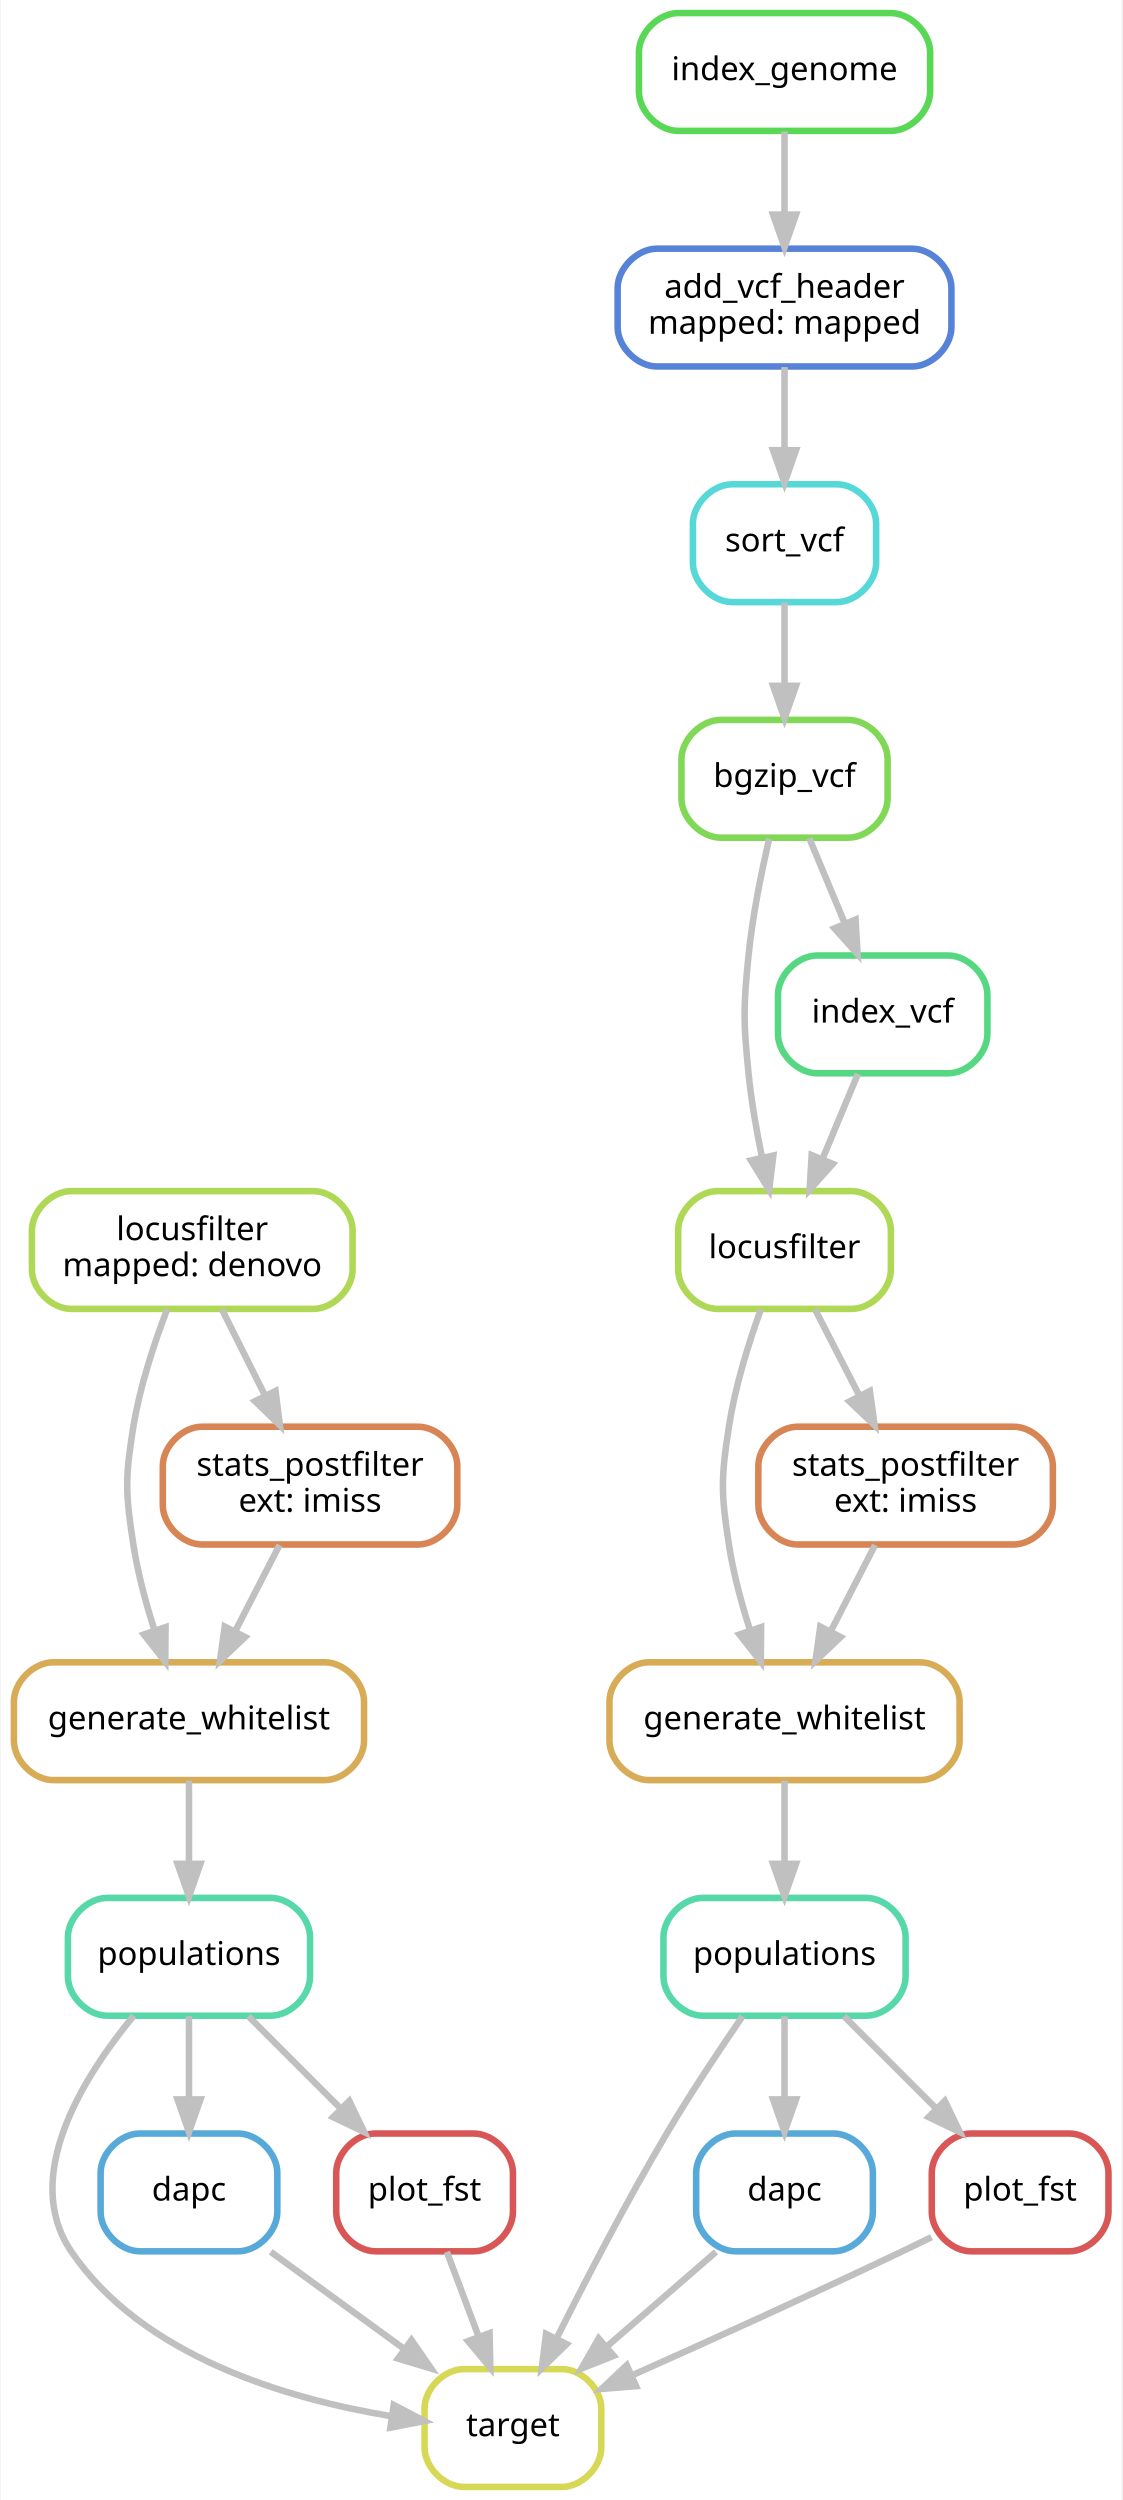
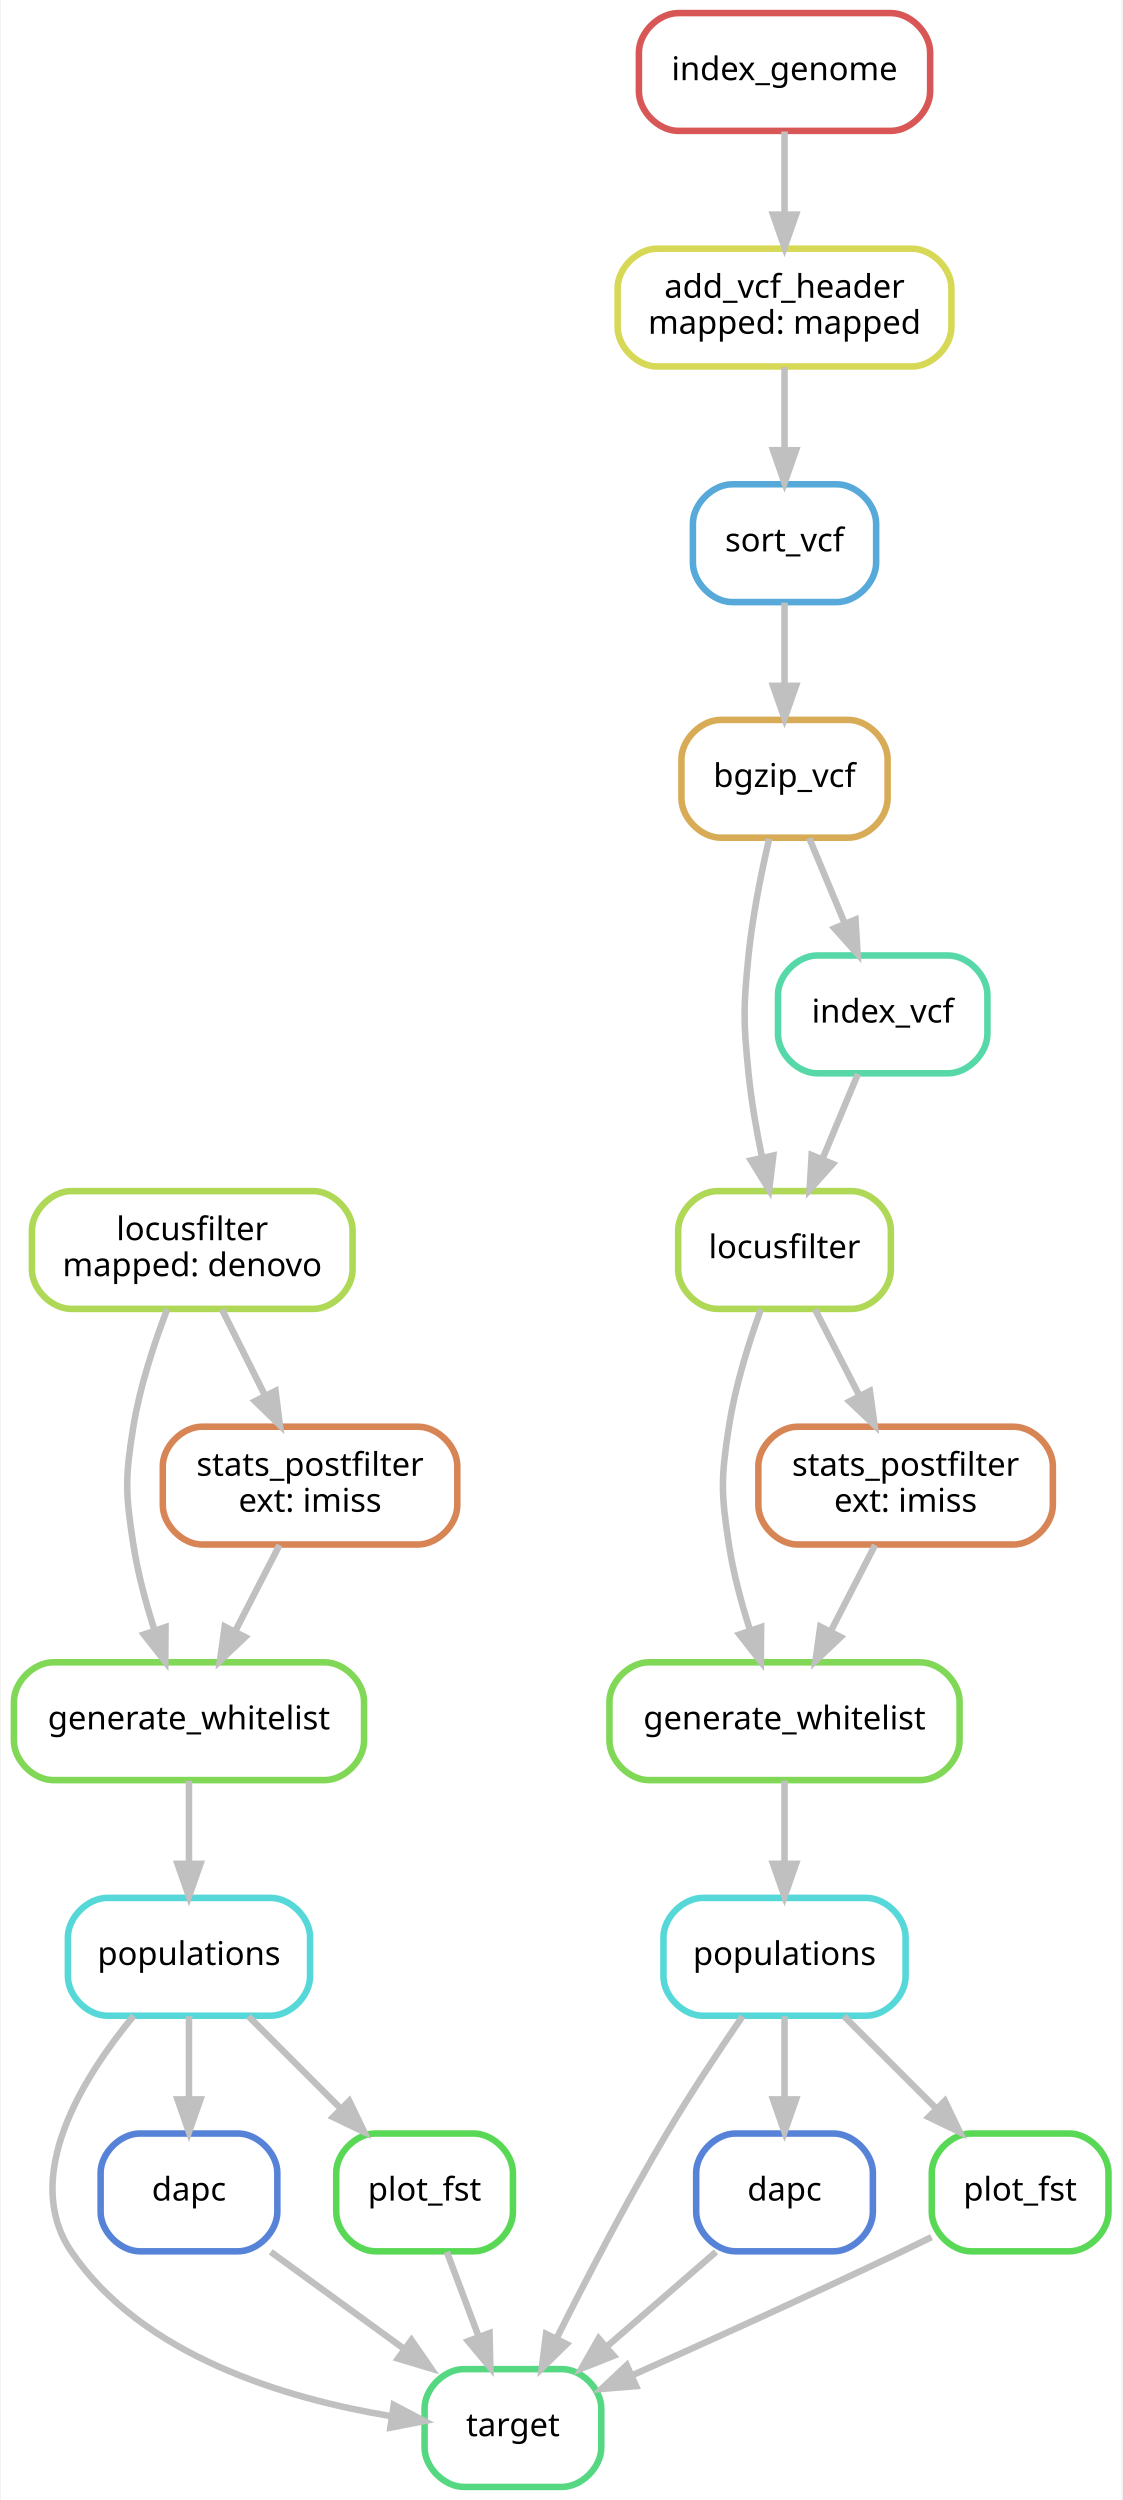
<svg xmlns="http://www.w3.org/2000/svg" width="343pt" height="764pt" viewBox="0.00 0.00 342.50 764.00">
  <g id="graph0" class="graph" transform="scale(1 1) rotate(0) translate(4 760)">
    <polygon fill="#ffffff" stroke="transparent" points="-4,4 -4,-760 338.5,-760 338.5,4 -4,4" />
    <g id="node1" class="node">
-       <path fill="none" stroke="#d6d856" stroke-width="2" d="M167.5,-36C167.5,-36 137.5,-36 137.5,-36 131.5,-36 125.5,-30 125.5,-24 125.5,-24 125.5,-12 125.5,-12 125.5,-6 131.5,0 137.5,0 137.5,0 167.5,0 167.5,0 173.5,0 179.5,-6 179.5,-12 179.5,-12 179.5,-24 179.5,-24 179.5,-30 173.5,-36 167.5,-36" />
+       <path fill="none" stroke="#56d882" stroke-width="2" d="M167.5,-36C167.5,-36 137.5,-36 137.5,-36 131.5,-36 125.5,-30 125.5,-24 125.5,-24 125.5,-12 125.5,-12 125.5,-6 131.5,0 137.5,0 137.5,0 167.5,0 167.5,0 173.5,0 179.5,-6 179.5,-12 179.5,-12 179.5,-24 179.5,-24 179.5,-30 173.5,-36 167.5,-36" />
      <text text-anchor="middle" x="152.5" y="-15.5" font-family="sans" font-size="10.00" fill="#000000">target</text>
    </g>
    <g id="node2" class="node">
-       <path fill="none" stroke="#56a9d8" stroke-width="2" d="M68.5,-108C68.5,-108 38.5,-108 38.5,-108 32.5,-108 26.5,-102 26.5,-96 26.5,-96 26.5,-84 26.5,-84 26.5,-78 32.5,-72 38.5,-72 38.5,-72 68.5,-72 68.5,-72 74.5,-72 80.5,-78 80.5,-84 80.5,-84 80.5,-96 80.5,-96 80.5,-102 74.5,-108 68.5,-108" />
+       <path fill="none" stroke="#5682d8" stroke-width="2" d="M68.5,-108C68.5,-108 38.5,-108 38.5,-108 32.5,-108 26.5,-102 26.5,-96 26.5,-96 26.5,-84 26.5,-84 26.5,-78 32.5,-72 38.5,-72 38.5,-72 68.5,-72 68.5,-72 74.5,-72 80.5,-78 80.5,-84 80.5,-84 80.5,-96 80.5,-96 80.5,-102 74.5,-108 68.5,-108" />
      <text text-anchor="middle" x="53.5" y="-87.5" font-family="sans" font-size="10.00" fill="#000000">dapc</text>
    </g>
    <g id="edge1" class="edge">
      <path fill="none" stroke="#c0c0c0" stroke-width="2" d="M78.482,-71.831C90.793,-62.878 105.811,-51.956 119.094,-42.295" />
      <polygon fill="#c0c0c0" stroke="#c0c0c0" stroke-width="2" points="121.497,-44.875 127.526,-36.163 117.38,-39.214 121.497,-44.875" />
    </g>
    <g id="node3" class="node">
-       <path fill="none" stroke="#56a9d8" stroke-width="2" d="M250.5,-108C250.5,-108 220.5,-108 220.5,-108 214.5,-108 208.5,-102 208.5,-96 208.5,-96 208.5,-84 208.5,-84 208.5,-78 214.5,-72 220.5,-72 220.5,-72 250.5,-72 250.5,-72 256.5,-72 262.5,-78 262.5,-84 262.5,-84 262.5,-96 262.5,-96 262.5,-102 256.5,-108 250.5,-108" />
+       <path fill="none" stroke="#5682d8" stroke-width="2" d="M250.5,-108C250.5,-108 220.5,-108 220.5,-108 214.5,-108 208.5,-102 208.5,-96 208.5,-96 208.5,-84 208.5,-84 208.5,-78 214.5,-72 220.5,-72 220.5,-72 250.5,-72 250.5,-72 256.5,-72 262.5,-78 262.5,-84 262.5,-84 262.5,-96 262.5,-96 262.5,-102 256.5,-108 250.5,-108" />
      <text text-anchor="middle" x="235.5" y="-87.5" font-family="sans" font-size="10.00" fill="#000000">dapc</text>
    </g>
    <g id="edge2" class="edge">
      <path fill="none" stroke="#c0c0c0" stroke-width="2" d="M214.556,-71.831C204.431,-63.048 192.122,-52.371 181.145,-42.849" />
      <polygon fill="#c0c0c0" stroke="#c0c0c0" stroke-width="2" points="183.285,-40.072 173.438,-36.163 178.698,-45.359 183.285,-40.072" />
    </g>
    <g id="node4" class="node">
-       <path fill="none" stroke="#56d8a9" stroke-width="2" d="M78.5,-180C78.5,-180 28.5,-180 28.5,-180 22.5,-180 16.5,-174 16.5,-168 16.5,-168 16.5,-156 16.5,-156 16.5,-150 22.5,-144 28.5,-144 28.5,-144 78.5,-144 78.5,-144 84.5,-144 90.5,-150 90.5,-156 90.5,-156 90.5,-168 90.5,-168 90.5,-174 84.5,-180 78.5,-180" />
+       <path fill="none" stroke="#56d8d8" stroke-width="2" d="M78.5,-180C78.5,-180 28.5,-180 28.5,-180 22.5,-180 16.5,-174 16.5,-168 16.5,-168 16.5,-156 16.5,-156 16.5,-150 22.5,-144 28.5,-144 28.5,-144 78.5,-144 78.5,-144 84.5,-144 90.5,-150 90.5,-156 90.5,-156 90.5,-168 90.5,-168 90.5,-174 84.5,-180 78.5,-180" />
      <text text-anchor="middle" x="53.5" y="-159.5" font-family="sans" font-size="10.00" fill="#000000">populations</text>
    </g>
    <g id="edge3" class="edge">
      <path fill="none" stroke="#c0c0c0" stroke-width="2" d="M36.61,-143.99C20.921,-124.99 2.122,-94.714 17.5,-72 39.178,-39.98 83.25,-26.945 115.154,-21.64" />
      <polygon fill="#c0c0c0" stroke="#c0c0c0" stroke-width="2" points="116.075,-25.042 125.457,-20.121 115.054,-18.117 116.075,-25.042" />
    </g>
    <g id="edge7" class="edge">
      <path fill="none" stroke="#c0c0c0" stroke-width="2" d="M53.5,-143.831C53.5,-136.131 53.5,-126.974 53.5,-118.417" />
      <polygon fill="#c0c0c0" stroke="#c0c0c0" stroke-width="2" points="57,-118.413 53.5,-108.413 50,-118.413 57,-118.413" />
    </g>
    <g id="node6" class="node">
-       <path fill="none" stroke="#d85656" stroke-width="2" d="M140.5,-108C140.5,-108 110.5,-108 110.5,-108 104.5,-108 98.5,-102 98.5,-96 98.5,-96 98.5,-84 98.5,-84 98.5,-78 104.5,-72 110.5,-72 110.5,-72 140.5,-72 140.5,-72 146.5,-72 152.5,-78 152.5,-84 152.5,-84 152.5,-96 152.5,-96 152.5,-102 146.5,-108 140.5,-108" />
+       <path fill="none" stroke="#59d856" stroke-width="2" d="M140.5,-108C140.5,-108 110.5,-108 110.5,-108 104.5,-108 98.5,-102 98.5,-96 98.5,-96 98.5,-84 98.5,-84 98.5,-78 104.5,-72 110.5,-72 110.5,-72 140.5,-72 140.5,-72 146.5,-72 152.5,-78 152.5,-84 152.5,-84 152.5,-96 152.5,-96 152.5,-102 146.5,-108 140.5,-108" />
      <text text-anchor="middle" x="125.5" y="-87.5" font-family="sans" font-size="10.00" fill="#000000">plot_fst</text>
    </g>
    <g id="edge11" class="edge">
      <path fill="none" stroke="#c0c0c0" stroke-width="2" d="M71.669,-143.831C80.215,-135.285 90.556,-124.944 99.88,-115.62" />
      <polygon fill="#c0c0c0" stroke="#c0c0c0" stroke-width="2" points="102.49,-117.959 107.087,-108.413 97.541,-113.01 102.49,-117.959" />
    </g>
    <g id="node5" class="node">
-       <path fill="none" stroke="#56d8a9" stroke-width="2" d="M260.5,-180C260.5,-180 210.5,-180 210.5,-180 204.5,-180 198.5,-174 198.5,-168 198.5,-168 198.5,-156 198.5,-156 198.5,-150 204.5,-144 210.5,-144 210.5,-144 260.5,-144 260.5,-144 266.5,-144 272.5,-150 272.5,-156 272.5,-156 272.5,-168 272.5,-168 272.5,-174 266.5,-180 260.5,-180" />
+       <path fill="none" stroke="#56d8d8" stroke-width="2" d="M260.5,-180C260.5,-180 210.5,-180 210.5,-180 204.5,-180 198.5,-174 198.5,-168 198.5,-168 198.5,-156 198.5,-156 198.5,-150 204.5,-144 210.5,-144 210.5,-144 260.5,-144 260.5,-144 266.5,-144 272.5,-150 272.5,-156 272.5,-156 272.5,-168 272.5,-168 272.5,-174 266.5,-180 260.5,-180" />
      <text text-anchor="middle" x="235.5" y="-159.5" font-family="sans" font-size="10.00" fill="#000000">populations</text>
    </g>
    <g id="edge4" class="edge">
      <path fill="none" stroke="#c0c0c0" stroke-width="2" d="M222.674,-143.818C215.568,-133.488 206.734,-120.216 199.5,-108 187.375,-87.524 174.968,-63.615 165.948,-45.589" />
      <polygon fill="#c0c0c0" stroke="#c0c0c0" stroke-width="2" points="168.888,-43.641 161.309,-36.239 162.618,-46.752 168.888,-43.641" />
    </g>
    <g id="edge8" class="edge">
      <path fill="none" stroke="#c0c0c0" stroke-width="2" d="M235.5,-143.831C235.5,-136.131 235.5,-126.974 235.5,-118.417" />
      <polygon fill="#c0c0c0" stroke="#c0c0c0" stroke-width="2" points="239,-118.413 235.5,-108.413 232,-118.413 239,-118.413" />
    </g>
    <g id="node7" class="node">
-       <path fill="none" stroke="#d85656" stroke-width="2" d="M322.5,-108C322.5,-108 292.5,-108 292.5,-108 286.5,-108 280.5,-102 280.5,-96 280.5,-96 280.5,-84 280.5,-84 280.5,-78 286.5,-72 292.5,-72 292.5,-72 322.5,-72 322.5,-72 328.5,-72 334.5,-78 334.5,-84 334.5,-84 334.5,-96 334.5,-96 334.5,-102 328.5,-108 322.5,-108" />
+       <path fill="none" stroke="#59d856" stroke-width="2" d="M322.5,-108C322.5,-108 292.5,-108 292.5,-108 286.5,-108 280.5,-102 280.5,-96 280.5,-96 280.5,-84 280.5,-84 280.5,-78 286.5,-72 292.5,-72 292.5,-72 322.5,-72 322.5,-72 328.5,-72 334.5,-78 334.5,-84 334.5,-84 334.5,-96 334.5,-96 334.5,-102 328.5,-108 322.5,-108" />
      <text text-anchor="middle" x="307.5" y="-87.5" font-family="sans" font-size="10.00" fill="#000000">plot_fst</text>
    </g>
    <g id="edge12" class="edge">
      <path fill="none" stroke="#c0c0c0" stroke-width="2" d="M253.669,-143.831C262.215,-135.285 272.556,-124.944 281.88,-115.62" />
      <polygon fill="#c0c0c0" stroke="#c0c0c0" stroke-width="2" points="284.49,-117.959 289.087,-108.413 279.541,-113.01 284.49,-117.959" />
    </g>
    <g id="edge5" class="edge">
      <path fill="none" stroke="#c0c0c0" stroke-width="2" d="M132.313,-71.831C135.264,-63.962 138.786,-54.571 142.055,-45.853" />
      <polygon fill="#c0c0c0" stroke="#c0c0c0" stroke-width="2" points="145.361,-47.005 145.595,-36.413 138.807,-44.548 145.361,-47.005" />
    </g>
    <g id="edge6" class="edge">
      <path fill="none" stroke="#c0c0c0" stroke-width="2" d="M280.427,-76.327C277.423,-74.85 274.402,-73.383 271.5,-72 243.961,-58.872 212.518,-44.636 188.872,-34.079" />
      <polygon fill="#c0c0c0" stroke="#c0c0c0" stroke-width="2" points="190.132,-30.808 179.573,-29.937 187.284,-37.203 190.132,-30.808" />
    </g>
    <g id="node8" class="node">
-       <path fill="none" stroke="#d8ac56" stroke-width="2" d="M95,-252C95,-252 12,-252 12,-252 6,-252 0,-246 0,-240 0,-240 0,-228 0,-228 0,-222 6,-216 12,-216 12,-216 95,-216 95,-216 101,-216 107,-222 107,-228 107,-228 107,-240 107,-240 107,-246 101,-252 95,-252" />
+       <path fill="none" stroke="#80d856" stroke-width="2" d="M95,-252C95,-252 12,-252 12,-252 6,-252 0,-246 0,-240 0,-240 0,-228 0,-228 0,-222 6,-216 12,-216 12,-216 95,-216 95,-216 101,-216 107,-222 107,-228 107,-228 107,-240 107,-240 107,-246 101,-252 95,-252" />
      <text text-anchor="middle" x="53.5" y="-231.5" font-family="sans" font-size="10.00" fill="#000000">generate_whitelist</text>
    </g>
    <g id="edge9" class="edge">
      <path fill="none" stroke="#c0c0c0" stroke-width="2" d="M53.5,-215.831C53.5,-208.131 53.5,-198.974 53.5,-190.417" />
      <polygon fill="#c0c0c0" stroke="#c0c0c0" stroke-width="2" points="57,-190.413 53.5,-180.413 50,-190.413 57,-190.413" />
    </g>
    <g id="node9" class="node">
-       <path fill="none" stroke="#d8ac56" stroke-width="2" d="M277,-252C277,-252 194,-252 194,-252 188,-252 182,-246 182,-240 182,-240 182,-228 182,-228 182,-222 188,-216 194,-216 194,-216 277,-216 277,-216 283,-216 289,-222 289,-228 289,-228 289,-240 289,-240 289,-246 283,-252 277,-252" />
+       <path fill="none" stroke="#80d856" stroke-width="2" d="M277,-252C277,-252 194,-252 194,-252 188,-252 182,-246 182,-240 182,-240 182,-228 182,-228 182,-222 188,-216 194,-216 194,-216 277,-216 277,-216 283,-216 289,-222 289,-228 289,-228 289,-240 289,-240 289,-246 283,-252 277,-252" />
      <text text-anchor="middle" x="235.5" y="-231.5" font-family="sans" font-size="10.00" fill="#000000">generate_whitelist</text>
    </g>
    <g id="edge10" class="edge">
      <path fill="none" stroke="#c0c0c0" stroke-width="2" d="M235.5,-215.831C235.5,-208.131 235.5,-198.974 235.5,-190.417" />
      <polygon fill="#c0c0c0" stroke="#c0c0c0" stroke-width="2" points="239,-190.413 235.5,-180.413 232,-190.413 239,-190.413" />
    </g>
    <g id="node10" class="node">
      <path fill="none" stroke="#afd856" stroke-width="2" d="M91.5,-396C91.5,-396 17.5,-396 17.5,-396 11.5,-396 5.5,-390 5.5,-384 5.5,-384 5.5,-372 5.5,-372 5.5,-366 11.5,-360 17.5,-360 17.5,-360 91.5,-360 91.5,-360 97.5,-360 103.5,-366 103.5,-372 103.5,-372 103.5,-384 103.5,-384 103.5,-390 97.5,-396 91.5,-396" />
      <text text-anchor="middle" x="54.5" y="-381" font-family="sans" font-size="10.00" fill="#000000">locusfilter</text>
      <text text-anchor="middle" x="54.5" y="-370" font-family="sans" font-size="10.00" fill="#000000">mapped: denovo</text>
    </g>
    <g id="edge13" class="edge">
      <path fill="none" stroke="#c0c0c0" stroke-width="2" d="M46.832,-359.876C42.886,-349.564 38.495,-336.291 36.5,-324 33.937,-308.207 34.069,-303.814 36.5,-288 37.837,-279.298 40.32,-270.074 42.983,-261.759" />
      <polygon fill="#c0c0c0" stroke="#c0c0c0" stroke-width="2" points="46.341,-262.758 46.256,-252.163 39.715,-260.498 46.341,-262.758" />
    </g>
    <g id="node11" class="node">
      <path fill="none" stroke="#d88556" stroke-width="2" d="M123.5,-324C123.5,-324 57.5,-324 57.5,-324 51.5,-324 45.5,-318 45.5,-312 45.5,-312 45.5,-300 45.5,-300 45.5,-294 51.5,-288 57.5,-288 57.5,-288 123.5,-288 123.5,-288 129.5,-288 135.5,-294 135.5,-300 135.5,-300 135.5,-312 135.5,-312 135.5,-318 129.5,-324 123.5,-324" />
      <text text-anchor="middle" x="90.5" y="-309" font-family="sans" font-size="10.00" fill="#000000">stats_postfilter</text>
      <text text-anchor="middle" x="90.5" y="-298" font-family="sans" font-size="10.00" fill="#000000">ext: imiss</text>
    </g>
    <g id="edge17" class="edge">
      <path fill="none" stroke="#c0c0c0" stroke-width="2" d="M63.584,-359.831C67.561,-351.877 72.316,-342.369 76.714,-333.572" />
      <polygon fill="#c0c0c0" stroke="#c0c0c0" stroke-width="2" points="79.952,-334.923 81.293,-324.413 73.691,-331.792 79.952,-334.923" />
    </g>
    <g id="edge14" class="edge">
      <path fill="none" stroke="#c0c0c0" stroke-width="2" d="M81.163,-287.831C77.076,-279.877 72.19,-270.369 67.669,-261.572" />
      <polygon fill="#c0c0c0" stroke="#c0c0c0" stroke-width="2" points="70.646,-259.708 62.962,-252.413 64.42,-262.907 70.646,-259.708" />
    </g>
    <g id="node12" class="node">
      <path fill="none" stroke="#afd856" stroke-width="2" d="M256,-396C256,-396 215,-396 215,-396 209,-396 203,-390 203,-384 203,-384 203,-372 203,-372 203,-366 209,-360 215,-360 215,-360 256,-360 256,-360 262,-360 268,-366 268,-372 268,-372 268,-384 268,-384 268,-390 262,-396 256,-396" />
      <text text-anchor="middle" x="235.5" y="-375.5" font-family="sans" font-size="10.00" fill="#000000">locusfilter</text>
    </g>
    <g id="edge15" class="edge">
      <path fill="none" stroke="#c0c0c0" stroke-width="2" d="M228.256,-359.837C224.529,-349.513 220.381,-336.24 218.5,-324 216.07,-308.186 216.07,-303.814 218.5,-288 219.837,-279.298 222.32,-270.074 224.983,-261.759" />
      <polygon fill="#c0c0c0" stroke="#c0c0c0" stroke-width="2" points="228.341,-262.758 228.256,-252.163 221.715,-260.498 228.341,-262.758" />
    </g>
    <g id="node13" class="node">
      <path fill="none" stroke="#d88556" stroke-width="2" d="M305.5,-324C305.5,-324 239.5,-324 239.5,-324 233.5,-324 227.5,-318 227.5,-312 227.5,-312 227.5,-300 227.5,-300 227.5,-294 233.5,-288 239.5,-288 239.5,-288 305.5,-288 305.5,-288 311.5,-288 317.5,-294 317.5,-300 317.5,-300 317.5,-312 317.5,-312 317.5,-318 311.5,-324 305.5,-324" />
      <text text-anchor="middle" x="272.5" y="-309" font-family="sans" font-size="10.00" fill="#000000">stats_postfilter</text>
      <text text-anchor="middle" x="272.5" y="-298" font-family="sans" font-size="10.00" fill="#000000">ext: imiss</text>
    </g>
    <g id="edge20" class="edge">
      <path fill="none" stroke="#c0c0c0" stroke-width="2" d="M244.837,-359.831C248.924,-351.877 253.81,-342.369 258.331,-333.572" />
      <polygon fill="#c0c0c0" stroke="#c0c0c0" stroke-width="2" points="261.58,-334.907 263.038,-324.413 255.354,-331.708 261.58,-334.907" />
    </g>
    <g id="edge16" class="edge">
      <path fill="none" stroke="#c0c0c0" stroke-width="2" d="M263.163,-287.831C259.076,-279.877 254.19,-270.369 249.669,-261.572" />
      <polygon fill="#c0c0c0" stroke="#c0c0c0" stroke-width="2" points="252.646,-259.708 244.962,-252.413 246.42,-262.907 252.646,-259.708" />
    </g>
    <g id="node14" class="node">
-       <path fill="none" stroke="#80d856" stroke-width="2" d="M255,-540C255,-540 216,-540 216,-540 210,-540 204,-534 204,-528 204,-528 204,-516 204,-516 204,-510 210,-504 216,-504 216,-504 255,-504 255,-504 261,-504 267,-510 267,-516 267,-516 267,-528 267,-528 267,-534 261,-540 255,-540" />
+       <path fill="none" stroke="#d8ac56" stroke-width="2" d="M255,-540C255,-540 216,-540 216,-540 210,-540 204,-534 204,-528 204,-528 204,-516 204,-516 204,-510 210,-504 216,-504 216,-504 255,-504 255,-504 261,-504 267,-510 267,-516 267,-516 267,-528 267,-528 267,-534 261,-540 255,-540" />
      <text text-anchor="middle" x="235.5" y="-519.5" font-family="sans" font-size="10.00" fill="#000000">bgzip_vcf</text>
    </g>
    <g id="edge18" class="edge">
      <path fill="none" stroke="#c0c0c0" stroke-width="2" d="M230.807,-503.646C228.393,-493.263 225.709,-479.994 224.5,-468 222.895,-452.081 222.895,-447.919 224.5,-432 225.35,-423.567 226.929,-414.503 228.631,-406.255" />
      <polygon fill="#c0c0c0" stroke="#c0c0c0" stroke-width="2" points="232.079,-406.872 230.807,-396.354 225.242,-405.37 232.079,-406.872" />
    </g>
    <g id="node15" class="node">
-       <path fill="none" stroke="#56d882" stroke-width="2" d="M285.5,-468C285.5,-468 245.5,-468 245.5,-468 239.5,-468 233.5,-462 233.5,-456 233.5,-456 233.5,-444 233.5,-444 233.5,-438 239.5,-432 245.5,-432 245.5,-432 285.5,-432 285.5,-432 291.5,-432 297.5,-438 297.5,-444 297.5,-444 297.5,-456 297.5,-456 297.5,-462 291.5,-468 285.5,-468" />
+       <path fill="none" stroke="#56d8a9" stroke-width="2" d="M285.5,-468C285.5,-468 245.5,-468 245.5,-468 239.5,-468 233.5,-462 233.5,-456 233.5,-456 233.5,-444 233.5,-444 233.5,-438 239.5,-432 245.5,-432 245.5,-432 285.5,-432 285.5,-432 291.5,-432 297.5,-438 297.5,-444 297.5,-444 297.5,-456 297.5,-456 297.5,-462 291.5,-468 285.5,-468" />
      <text text-anchor="middle" x="265.5" y="-447.5" font-family="sans" font-size="10.00" fill="#000000">index_vcf</text>
    </g>
    <g id="edge22" class="edge">
      <path fill="none" stroke="#c0c0c0" stroke-width="2" d="M243.07,-503.831C246.349,-495.962 250.262,-486.571 253.894,-477.853" />
      <polygon fill="#c0c0c0" stroke="#c0c0c0" stroke-width="2" points="257.212,-478.99 257.828,-468.413 250.751,-476.298 257.212,-478.99" />
    </g>
    <g id="edge19" class="edge">
      <path fill="none" stroke="#c0c0c0" stroke-width="2" d="M257.93,-431.831C254.651,-423.962 250.738,-414.571 247.106,-405.853" />
      <polygon fill="#c0c0c0" stroke="#c0c0c0" stroke-width="2" points="250.249,-404.298 243.172,-396.413 243.788,-406.99 250.249,-404.298" />
    </g>
    <g id="node16" class="node">
-       <path fill="none" stroke="#56d8d8" stroke-width="2" d="M251.5,-612C251.5,-612 219.5,-612 219.5,-612 213.5,-612 207.5,-606 207.5,-600 207.5,-600 207.5,-588 207.5,-588 207.5,-582 213.5,-576 219.5,-576 219.5,-576 251.5,-576 251.5,-576 257.5,-576 263.5,-582 263.5,-588 263.5,-588 263.5,-600 263.5,-600 263.5,-606 257.5,-612 251.5,-612" />
+       <path fill="none" stroke="#56a9d8" stroke-width="2" d="M251.5,-612C251.5,-612 219.5,-612 219.5,-612 213.5,-612 207.5,-606 207.5,-600 207.5,-600 207.5,-588 207.5,-588 207.5,-582 213.5,-576 219.5,-576 219.5,-576 251.5,-576 251.5,-576 257.5,-576 263.5,-582 263.5,-588 263.5,-588 263.5,-600 263.5,-600 263.5,-606 257.5,-612 251.5,-612" />
      <text text-anchor="middle" x="235.5" y="-591.5" font-family="sans" font-size="10.00" fill="#000000">sort_vcf</text>
    </g>
    <g id="edge21" class="edge">
      <path fill="none" stroke="#c0c0c0" stroke-width="2" d="M235.5,-575.831C235.5,-568.131 235.5,-558.974 235.5,-550.417" />
      <polygon fill="#c0c0c0" stroke="#c0c0c0" stroke-width="2" points="239,-550.413 235.5,-540.413 232,-550.413 239,-550.413" />
    </g>
    <g id="node17" class="node">
-       <path fill="none" stroke="#5682d8" stroke-width="2" d="M274.5,-684C274.5,-684 196.5,-684 196.5,-684 190.5,-684 184.5,-678 184.5,-672 184.5,-672 184.5,-660 184.5,-660 184.5,-654 190.5,-648 196.5,-648 196.5,-648 274.5,-648 274.5,-648 280.5,-648 286.5,-654 286.5,-660 286.5,-660 286.5,-672 286.5,-672 286.5,-678 280.5,-684 274.5,-684" />
+       <path fill="none" stroke="#d6d856" stroke-width="2" d="M274.5,-684C274.5,-684 196.5,-684 196.5,-684 190.5,-684 184.5,-678 184.5,-672 184.5,-672 184.5,-660 184.5,-660 184.5,-654 190.5,-648 196.5,-648 196.5,-648 274.5,-648 274.5,-648 280.5,-648 286.5,-654 286.5,-660 286.5,-660 286.5,-672 286.5,-672 286.5,-678 280.5,-684 274.5,-684" />
      <text text-anchor="middle" x="235.5" y="-669" font-family="sans" font-size="10.00" fill="#000000">add_vcf_header</text>
      <text text-anchor="middle" x="235.5" y="-658" font-family="sans" font-size="10.00" fill="#000000">mapped: mapped</text>
    </g>
    <g id="edge23" class="edge">
      <path fill="none" stroke="#c0c0c0" stroke-width="2" d="M235.5,-647.831C235.5,-640.131 235.5,-630.974 235.5,-622.417" />
      <polygon fill="#c0c0c0" stroke="#c0c0c0" stroke-width="2" points="239,-622.413 235.5,-612.413 232,-622.413 239,-622.413" />
    </g>
    <g id="node18" class="node">
-       <path fill="none" stroke="#59d856" stroke-width="2" d="M268,-756C268,-756 203,-756 203,-756 197,-756 191,-750 191,-744 191,-744 191,-732 191,-732 191,-726 197,-720 203,-720 203,-720 268,-720 268,-720 274,-720 280,-726 280,-732 280,-732 280,-744 280,-744 280,-750 274,-756 268,-756" />
+       <path fill="none" stroke="#d85656" stroke-width="2" d="M268,-756C268,-756 203,-756 203,-756 197,-756 191,-750 191,-744 191,-744 191,-732 191,-732 191,-726 197,-720 203,-720 203,-720 268,-720 268,-720 274,-720 280,-726 280,-732 280,-732 280,-744 280,-744 280,-750 274,-756 268,-756" />
      <text text-anchor="middle" x="235.5" y="-735.5" font-family="sans" font-size="10.00" fill="#000000">index_genome</text>
    </g>
    <g id="edge24" class="edge">
      <path fill="none" stroke="#c0c0c0" stroke-width="2" d="M235.5,-719.831C235.5,-712.131 235.5,-702.974 235.5,-694.417" />
      <polygon fill="#c0c0c0" stroke="#c0c0c0" stroke-width="2" points="239,-694.413 235.5,-684.413 232,-694.413 239,-694.413" />
    </g>
  </g>
</svg>
